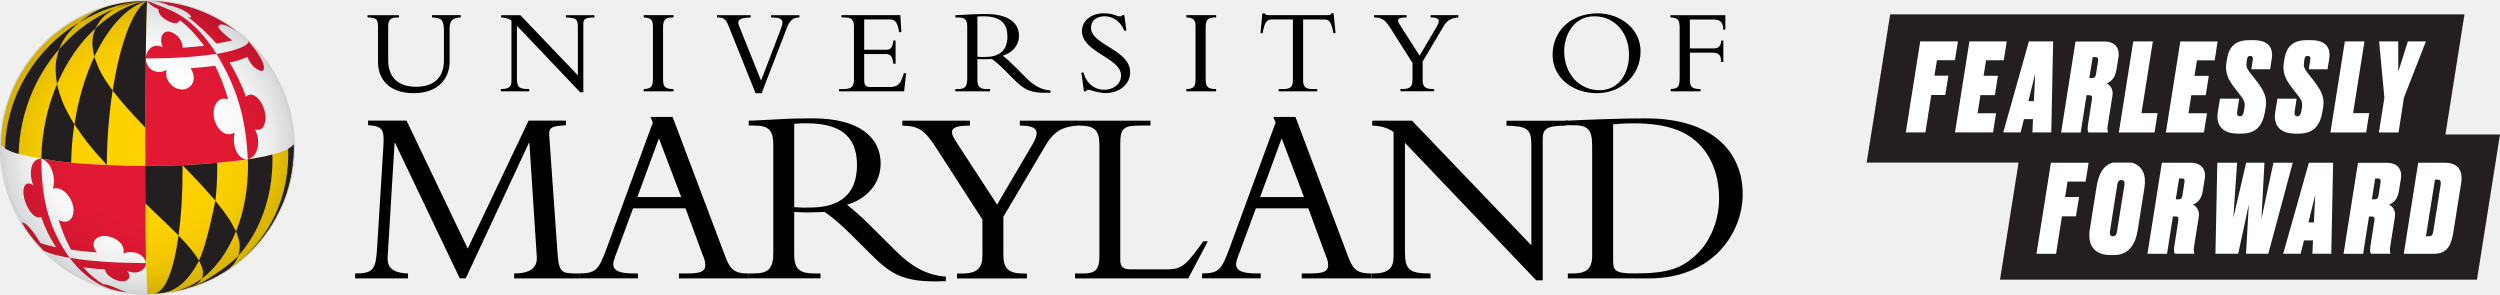
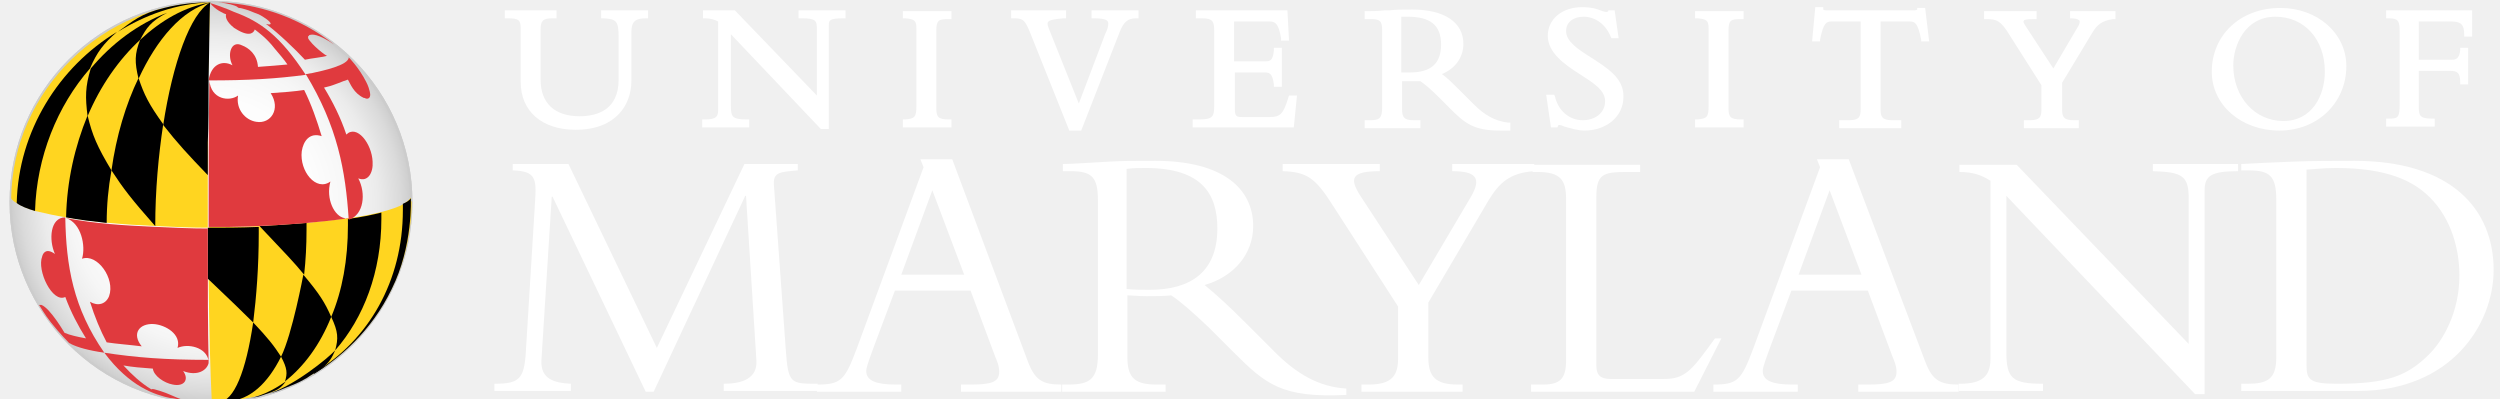
- <svg xmlns="http://www.w3.org/2000/svg" viewBox="0 0 630.56 74.35">
+ <svg xmlns="http://www.w3.org/2000/svg" id="Layer_1" data-name="Layer 1" viewBox="0 0 314 50" width="314" height="50">
  <defs>
-     <style>.c{fill:url(#b);}.d{fill:#fff;}.e{fill:#d1d3d4;}.f,.g{fill:#e31933;}.h{fill:#231f20;}.g,.i,.j{mix-blend-mode:multiply;}.i{fill:#ffd200;}.k{isolation:isolate;}</style>
-     <radialGradient id="b" cx="20.38" cy="-31.84" fx="20.38" fy="-31.84" r="38.05" gradientTransform="translate(17.26 68.29) scale(.98)" gradientUnits="userSpaceOnUse">
+     <style>
+       .cls-1 {
+         fill: url(#radial-gradient);
+       }
+ 
+       .cls-2 {
+         fill: #ccc;
+       }
+ 
+       .cls-3 {
+         fill: #fff;
+       }
+ 
+       .cls-4 {
+         fill: #e03a3e;
+       }
+ 
+       .cls-5 {
+         fill: #ffd520;
+       }
+     </style>
+     <radialGradient id="radial-gradient" cx="26.5" cy="26.6" fx="26.5" fy="26.6" r="25.3" gradientTransform="translate(0 52) scale(1 -1)" gradientUnits="userSpaceOnUse">
      <stop offset="0" stop-color="#fff" />
-       <stop offset=".53" stop-color="#fdfdfd" />
-       <stop offset=".71" stop-color="#f6f6f6" />
-       <stop offset=".85" stop-color="#eaebeb" />
-       <stop offset=".96" stop-color="#d9dbdc" />
-       <stop offset="1" stop-color="#d1d3d4" />
+       <stop offset=".51" stop-color="#fdfdfd" />
+       <stop offset=".7" stop-color="#f6f6f6" />
+       <stop offset=".83" stop-color="#ebebeb" />
+       <stop offset=".94" stop-color="#dadada" />
+       <stop offset="1" stop-color="#ccc" />
    </radialGradient>
  </defs>
-   <g class="k">
-     <g id="a">
-       <g>
-         <g>
-           <g>
-             <path d="M115.97,70.22l-16.32-34.16h-.13l-1.75,28.82c-.19,3.27,2.26,3.97,5.14,4.1v1.24h-13.34v-1.24c4.67,0,5.25-1.02,5.57-6.85l1.54-24.92c.26-4.23,.13-5.38-3.84-5.64v-1.15h9.7l15.43,32.28,15.36-32.28h9.41v1.15c-3.14,.26-4.35,.32-4.22,2.5l2.05,29.02c.38,5.89,.9,5.89,5.57,5.89v1.24h-16.45v-1.24c3.01,0,5.95-.83,5.7-4.23l-1.86-28.7h-.13l-15.94,34.16h-1.47Z" />
-             <path d="M171.82,49.71h-11.07l5.44-14.82,5.63,14.82Zm1.09,2.85l4.29,11.63c.26,.64,.7,1.6,.7,2.62,0,1.79-1.34,2.17-4.99,2.17h-1.66v1.24h17.61v-1.24c-3.2,0-4.55-.64-5.83-4.03l-13.38-35.45h-5.57l.58,1.4-11.65,31.74c-2.05,5.56-2.75,6.26-6.91,6.33v1.24h14.79v-1.24h-1.02c-3.52,0-5.19-.64-5.19-2.36,0-.89,.83-2.81,1.28-4.03l3.71-10.03h13.25Z" />
-             <path d="M200.32,31.23c1.16-.13,1.99-.13,3.22-.13,9.91,0,12.61,4.61,12.61,10.56,0,7.68-4.7,10.69-11.84,10.69-1.48,0-2.45,.07-3.99-.13V31.23Zm0,22.22c1.03,.06,1.87,.13,3.28,.13,1.74,0,2.77-.07,4.38-.13,1.54,1.02,3.8,2.87,6.63,5.66l4.21,4.2c5.67,5.69,8.55,8.11,19.75,7.6v-1.15c-4.93-.32-8.83-2.68-12.61-6.44l-5.05-5.03c-2.98-2.99-4.89-4.78-7.27-6.66,5.24-1.54,8.48-5.57,8.48-10.37,0-6.53-5.27-11.41-17.16-11.41-4.18,0-5.46,.07-8.07,.2-2.61,.12-6.52,.38-8.05,.38v1.24h1.41c3.71,0,4.8,1.15,4.8,5.12v26.9c0,4.26-1.34,5.28-5.12,5.28h-1.09v1.24h18.11v-1.24h-1.48c-3.6,0-5.15-.95-5.15-4.77v-10.75Z" />
-             <path d="M260.49,36.28c2.04-3.51,.83-4.6-3.26-4.6v-1.24h14.43v1.24c-4.34,.32-6.19,2.04-7.98,5.05l-10.61,17.95v9.58c0,3.39,1.21,4.73,5.11,4.73h.83v1.24h-17.62v-1.24h1.23c4,0,5.17-1.47,5.17-4.6v-9.01l-11.45-17.76c-3.13-4.92-4.59-5.81-8.74-5.94v-1.24h17.03v1.24c-5.03,0-5.35,1.21-3.42,4.15l10.28,15.78,9.01-15.33Z" />
-             <path d="M299.73,70.22h-28.58v-1.24h2.11c2.95,0,4.03-.96,4.03-4.22v-28.29c0-3.39-1.02-4.8-5.06-4.8h-.9v-1.24h18.85v1.24h-2.37c-4.16,0-5.25,.45-5.25,4.41v29.48c0,1.73,.7,2.37,2.56,2.37h9.41c3.78,0,4.93-1.47,8.96-7.07h1.15l-4.93,9.35Z" />
-             <path d="M328.91,49.71h-11.08l5.44-14.82,5.63,14.82Zm1.09,2.85l4.29,11.63c.26,.64,.7,1.6,.7,2.62,0,1.79-1.34,2.17-4.99,2.17h-1.66v1.24h17.61v-1.24c-3.2,0-4.55-.64-5.83-4.03l-13.38-35.45h-5.57l.58,1.4-11.65,31.74c-2.05,5.56-2.75,6.26-6.91,6.33v1.24h14.79v-1.24h-1.02c-3.52,0-5.19-.64-5.19-2.36,0-.89,.83-2.81,1.28-4.03l3.71-10.03h13.25Z" />
-             <path d="M387.46,70.69l-33.1-34.67v27.4c0,4.6,1.02,5.56,6.45,5.56v1.24h-14.83v-1.24h.26c3.97,0,5.25-1.34,5.25-4.28v-31.42c-1.47-1.02-3.14-1.53-5.38-1.6v-1.24h10.03l30.1,31.43v-25.45c0-3.9-1.15-4.6-6.26-4.73v-1.24h14.96v1.24c-4.8,0-5.83,.83-5.83,3.33v35.69h-1.66Z" />
-             <path d="M406.87,31.36c.77-.06,2.5-.26,5.13-.26,8.97,0,13.52,2.24,16.47,5.17,3.78,3.77,5.13,9.01,5.13,13.73,0,6.58-2.95,11.5-5.32,13.8-3.97,3.96-7.56,5.17-16.15,5.17-5.06,0-5.26-.89-5.26-3.51V31.36Zm-5.28,32.96c0,3.7-1.6,4.66-5.06,4.66h-1.09v1.24h20.46c16.21,0,23.65-11.59,23.65-21.23,0-10.54-7.44-19.13-24.36-19.13-3.33,0-7.24,.07-10.75,.2-3.5,.12-6.64,.25-9.01,.38v1.14h1.28c3.78,0,4.87,1.03,4.87,5.19v27.56Z" />
-             <path d="M116.21,3.82v.57c-2.07,.03-2.81,.86-2.81,2.84V15.57c0,3.83-2.44,7.93-9.13,7.93-5.89,0-8.92-3.36-8.92-7.78V6.71c0-1.97-.56-2.28-2.66-2.31v-.57h7.94v.57h-.28c-1.7,0-2.44,.46-2.44,2.25V15.23c0,4.16,2.44,6.66,7.03,6.66,3.48,0,7.03-1.45,7.03-6.7v-7.19c0-2.96-.46-3.49-3.02-3.61v-.57h7.26Z" />
-             <path d="M146.33,23.27l-15.95-16.77v13.27c0,2.23,.49,2.69,3.11,2.69v.57h-7.14v-.57h.12c1.91,0,2.53-.65,2.53-2.07V5.17c-.71-.5-1.51-.74-2.59-.77v-.57h4.83l14.51,15.17V6.69c0-1.89-.55-2.23-3.02-2.29v-.57h7.21v.57c-2.32,0-2.81,.4-2.81,1.61V23.27h-.8Z" />
-             <path d="M169.87,23.04h-7.51v-.57c1.91-.09,2.32-.59,2.32-2.66V6.62c0-1.67-.59-2.13-2.32-2.23v-.57h7.51v.57c-1.95,0-2.63,.43-2.63,2.51v13.12c0,1.83,.49,2.44,2.63,2.44v.57Z" />
-             <path d="M190.57,23.5l-6.7-16.69c-.77-1.94-1.14-2.41-3.03-2.41v-.57h8.5v.57c-2.84,.06-3.52,.71-2.93,2.13l5.55,13.82,4.87-12.74c.34-.86,.52-1.48,.52-1.91,0-.93-.77-1.3-2.87-1.3v-.57h7.16v.57c-1.61,0-2.44,.74-3.18,2.65l-6.36,16.45h-1.54Z" />
-             <path d="M225.89,16.08h-.57c-.25-2.2-.84-2.45-2.11-2.45h-5.24v6.61c0,1.43,.53,1.71,1.67,1.71h4.77c2.15,0,2.8-.84,3.57-3.51h.56l-.49,4.6h-16.42v-.57h.86c2.47,0,2.9-.68,2.9-2.54V6.87c0-1.73-.4-2.48-2.47-2.48h-.68v-.57h14.85l.25,4.28h-.56c-.4-2.64-1.17-3.19-2.27-3.19h-6.54v7.63h5.55c1.11,0,1.64-.53,1.8-2.33h.57v5.87Z" />
-             <path d="M246.52,4.17c.55-.06,.96-.06,1.54-.06,4.75,0,6.04,2.23,6.04,5.1,0,3.71-2.25,5.16-5.67,5.16-.71,0-1.17,.03-1.91-.06V4.17Zm0,10.72c.49,.03,.89,.06,1.57,.06,.83,0,1.33-.03,2.1-.06,.74,.5,1.82,1.4,3.17,2.76l2.04,2.05c2.76,2.74,4.14,3.92,9.55,3.68v-.56c-2.38-.16-4.26-1.3-6.08-3.13l-2.44-2.45c-1.46-1.46-2.39-2.32-3.53-3.2,2.53-.74,4.12-2.69,4.12-5.01,0-3.15-2.57-5.49-8.28-5.49-2,0-2.62,.03-3.89,.09-1.27,.07-3.15,.2-3.89,.2v.57h.68c1.79,0,2.32,.56,2.32,2.47v13.02c0,2.08-.65,2.58-2.47,2.58h-.53v.57h8.74v-.57h-.71c-1.73,0-2.47-.47-2.47-2.33v-5.25Z" />
-             <path d="M273.31,18.3c.64,2.74,2.79,4.34,5.19,4.34,2.06,0,4.25-1.2,4.25-3.63,0-4.43-9.86-5.79-9.86-11.18,0-2.55,2.32-4.47,5.46-4.47,2.58,0,3.11,.77,4.19,.77,.25,0,.37-.06,.55-.32h.49l.52,3.92h-.52c-.86-2.22-2.83-3.63-4.95-3.63s-3.45,1.17-3.45,2.89c0,4.37,9.87,5.54,9.87,11.21,0,3.02-2.66,5.28-6.26,5.28-1.69,0-3.85-.85-4.27-.85-.28,0-.49,.16-.61,.4h-.52l-.64-4.74h.58Z" />
-             <path d="M306.73,23.04h-7.51v-.57c1.92-.09,2.32-.59,2.32-2.66V6.62c0-1.67-.59-2.13-2.32-2.23v-.57h7.51v.57c-1.95,0-2.63,.43-2.63,2.51v13.12c0,1.83,.49,2.44,2.63,2.44v.57Z" />
-             <path d="M328.67,20.2c0,1.67,.56,2.26,2.44,2.26h1.14v.57h-9.73v-.57h1.14c1.88,0,2.44-.59,2.44-2.26V4.91h-5.37c-1.24,0-1.79,.71-2.25,3.44h-.56l.49-4.99h.59c.03,.18,.15,.3,.34,.37,.18,.06,.4,.09,.62,.09h14.86c.43,0,.9-.09,.96-.46h.59l.49,4.99h-.56c-.46-2.72-1.02-3.44-2.25-3.44h-5.37v15.29Z" />
-             <path d="M362.43,6.62c.99-1.7,.41-2.23-1.59-2.23v-.57h6.99v.57c-2.1,.16-2.99,.99-3.85,2.44l-5.16,8.69v4.64c0,1.64,.59,2.29,2.49,2.29h.41v.57h-8.48v-.57h.58c1.89,0,2.44-.71,2.44-2.23v-4.36l-5.45-8.6c-1.52-2.38-2.23-2.82-4.24-2.88v-.57h8.2v.57c-2.38,0-2.53,.59-1.61,2.01l4.9,7.64,4.38-7.42Z" />
-             <path d="M410.87,13.91c0,4.39-2.41,8.84-7.45,8.84s-8.9-4.08-8.9-9.86c0-3.71,2.16-8.78,7.61-8.78,5.1,0,8.75,4.05,8.75,9.8Zm2.91-1.02c0-5.57-5.02-9.52-10.86-9.52-6.59,0-11.32,4.33-11.32,10.48,0,5.78,5.11,9.65,11.17,9.65s11.02-4.36,11.02-10.6Z" />
-             <path d="M434.67,15.64h-.52c-.06-1.8-.71-2.36-2.2-2.36h-5.72v6.79c0,1.74,.37,2.39,2.69,2.39v.57h-7.52v-.57c1.91-.12,2.25-.53,2.25-3.04V7.31c0-1.98-.15-2.88-2.32-2.91v-.57h13.84v3.63h-.52c-.03-1.8-.65-2.54-2.56-2.54h-5.87v7.28h6.13c1.14,0,1.7-.65,1.8-1.98h.52v5.43Z" />
-             <rect x="394.76" y="30.39" width=".73" height="1.19" />
-           </g>
-           <g>
-             <path class="c" d="M37.18,74.35C16.68,74.35,0,57.68,0,37.18,0,16.68,16.68,0,37.18,0c20.5,0,37.18,16.68,37.18,37.18,0,20.5-16.68,37.18-37.18,37.18Z" />
-             <path class="e" d="M37.18,74.35C16.68,74.35,0,57.68,0,37.18,0,16.68,16.68,0,37.18,0c20.5,0,37.18,16.68,37.18,37.18,0,20.5-16.68,37.18-37.18,37.18Zm0-73.86c-20.23,0-36.69,16.46-36.69,36.68,0,20.23,16.46,36.68,36.69,36.68,20.23,0,36.68-16.46,36.68-36.68,0-20.23-16.46-36.68-36.68-36.68Z" />
-             <path class="i" d="M74.1,36.36c0,.16-.65,.72-1.36,1.14l-.05,.03c-.95,.52-2.3,1-3.98,1.45-1.72,.45-3.85,.87-6.19,1.22-2.34,.36-4.95,.63-7.76,.88,0,0,0,0,0,0-3.59,.32-5.86,.46-8.72,.6-3.04,.13-6.21,.19-9.42,.19,0,.41,0,.82,0,1.22,0,2.88,.01,5.64,.03,8.22q.07,14.18,.52,22.8c20.4,0,36.93-16.53,36.93-36.93,0,0,0-.54,0-.82Z" />
-             <g>
-               <path class="h" d="M36.63,43.09c0,2.88,.01,5.64,.03,8.22q5.92,5.61,8.38,8.08c.65-4.69,1.02-10.29,1.01-16.49,0-.41,0-.82,0-1.22-3.74,.15-6.21,.19-9.42,.19,0,.41,0,.82,0,1.22Z" />
-               <path class="h" d="M50.18,65.7c-1.29-2.11-2.47-3.48-5.14-6.29-1.26,8.99-3.5,14.53-6.25,14.65,.23-.01,.59-.03,.83-.05,.29-.02,.65-.05,.95-.07,3.82-.34,7.11-3.27,9.63-8.24Z" />
-               <path class="h" d="M54.32,50.63c0-.05-2.13,11.09-4.14,15.07,1.16,2.23,1.21,3.12,.74,4.58,3.59-2.72,6.54-6.83,8.58-11.91-1.31-2.66-2.19-4.07-5.18-7.75Z" />
-               <path class="h" d="M43.75,73.53c.8-.14,.76-.16,2.25-.49l.89-.26c2.73-.85,3.21-1.27,4.05-2.54-2.43,1.83-5.04,2.95-7.94,3.41l.76-.12Z" />
-               <path class="h" d="M60.16,64.47c5.32-6.03,8.58-14.55,8.56-24.27,0-.41,0-.82-.02-1.22-1.72,.45-3.85,.87-6.19,1.22,.03,.41,.05,.83,.05,1.24,.01,6.32-1.06,12.07-3.02,16.92,1.1,2.82,1.12,4,.61,6.12Z" />
-               <path class="h" d="M54.77,41.07c-3.59,.32-5.86,.46-8.72,.6,5.06,5.26,6.14,6.49,8.28,8.95,.3-2.61,.46-5.39,.46-8.28,0-.41,0-.85-.01-1.27Z" />
-             </g>
-             <path class="h" d="M29.08,2.15c2.06-.83,4.04-1.7,8.02-1.92h0c-2.7,.24-5.52,1-8.02,1.92" />
-             <g class="j">
-               <path class="f" d="M61.91,40.19c-1.92-.25-3.53-3.51-2.69-6.81-2.7,1.87-5.75-1.97-5.3-5.53,.23-1.88,1.47-3.56,3.62-2.78-.87-3.01-1.97-5.85-3.25-8.47-1.91,.24-4,.44-6.23,.6,1.97,2.98,.04,5.76-2.72,5.31-2-.32-3.86-2.41-3.34-4.91-1.62,1.12-4.94,.68-5.25-2.86-.09,7.51-.13,17.12-.12,27.11,9.81,.1,21.32-.95,25.89-1.67,0,0,0,.02,0,0-.19,.01-.44,.02-.62,0Z" />
-             </g>
-             <g class="j">
-               <path class="f" d="M13.32,47.61c2.75-1.06,6.2,3.69,4.99,6.86-.56,1.46-2,1.87-3.51,.99,.82,2.77,1.88,5.3,3.14,7.54,1.94,.27,4.12,.5,6.51,.68-1.92-2.36-.38-4.29,2.18-4.16,2.19,.11,5.1,1.94,4.48,4.43,1.97-.89,5.31-.16,5.72,2.41-.1-5.54-.16-13.67-.18-23.27,0-.42,0-.81,0-1.22-3.12,0-6.27-.11-9.42-.24-6.68-.28-11.22-.66-16.8-1.61,0,.02,0-.02,0,0,2.86,.97,3.65,5.23,2.91,7.59Z" />
-             </g>
-             <path class="g" d="M54.67,13.58h.05c.36-.07,.7-.13,1.02-.18,2.11-.39,6.91-1.54,6.91-2.94,0,0,1.88,1.89,3.26,4.51,.16,.29,.27,.55,.42,.96,.17,.46,.27,1,.25,1.26-.06,.8-.57,.81-1.1,.58-.06-.02-.11-.04-.17-.07-1.9-.85-2.52-2.59-2.89-3.31-.96,.31-2.56,1-3.89,1.26-.15,.03-.44,.1-.6,.13,1.56,2.57,3.05,5.65,4.12,8.62,1.86-1.91,4.77,1.63,4.91,5.06,.08,2.01-.82,3.8-2.66,3.16,1.47,2.72,1,6.72-1.79,7.6-.46-8.96-1.98-16.91-7.89-26.6h0" />
-             <path class="g" d="M54.64,13.6h0c-4.7-7.18-8.42-9.8-13.19-11.68-.95-.38-4.18-1.64-4.35-1.69l.02,.03h0c.84,1.23,2.53,1.96,2.89,2.07-.1,.45-.03,1.34,1.53,2.47,.24,.17,.48,.31,.7,.42,2.4,1.26,2.93,.28,3.04-.11,.01-.01,.03-.02,.04-.03,.73,.54,2.16,1.69,3.74,3.47,.91,1.09,1.76,2.04,2.41,2.99-1.48,.19-3.45,.36-5.4,.5-.11-2.35-1.81-3.53-2.88-3.93-2.34-.87-3.11,1.88-2.1,3.82-1.85-1-4.04-.11-4.35,2.82,7.31-.04,12.33-.37,17.89-1.16h0" />
-             <path class="g" d="M55.1,6.91s-.04-.16-.02-.26c.02-.1,.11-.18,.11-.18,0,0,.04-.1,.18-.18,.38-.22,1.49-.33,4.58,1.81C53.54,3.07,46.65,1,40.8,.42c-.83-.1-2.36-.16-2.36-.16,1.86,.16,3.12,.66,3.42,.77,.24,.08,.43,.21,.54,.31h.02c.37,.04,.79,.11,1.32,.26,.57,.17,1.52,.52,2.37,.92,.85,.4,2.11,1.3,2.12,1.8-.19,.12-.25,.15-.83,0,2.19,1.56,5.32,4.49,7.17,6.65,1.27-.24,3.17-.51,4.04-.81-.06,.06-2.89-2.06-3.52-3.26Z" />
-             <path class="g" d="M17.55,65.04c-3.17-.57-4.99-1.05-6.2-1.67-.2-.1-.27-.11-.32-.12-.03,0-1.8-1.82-3.36-3.85-1.13-1.47-2.09-3.13-2.19-3.29,.01,.02,.26,0,.41,.05,1.66,.55,4.25,5.08,4.28,5.13,1.03,.38,2.36,.74,3.97,1.07-1.52-2.28-2.79-4.85-3.76-7.65-2.3,1.16-5.24-4.92-4.31-7.49,.19-.52,.8-1.61,2.36-.43-1.18-2.71-.86-6.78,1.98-6.78,.06,8.98,1.29,16.71,7.14,25.03" />
-             <path class="g" d="M36.76,66.88c-.32,1.28-2.11,2.5-4.65,1.47,1.19,1.57,.16,2.92-1.93,2.54-1.62-.29-3.55-1.6-3.7-2.91-2.01-.15-3.84-.35-5.47-.57,1.55,1.8,3.28,3.27,5.14,4.36,.22-.09,.57-.07,1.68,.32,1.42,.5,2.77,1.16,4.18,1.66l-.3-.04c-1.07-.16-1.33-.22-1.93-.34-2.72-.54-7.46-2.09-12.22-8.32h0c5.74,.89,11.32,1.27,19.27,1.32-.02,.15-.02,.37-.06,.52" />
-             <path class="i" d="M37.1,.23c-19.8,0-36.47,16.17-36.85,36.23v.03c.03,.06,.21,.43,.99,.92h0c.78,.49,1.93,1.01,3.45,1.4,1.88,.48,3.85,.88,5.68,1.19h.04c5.59,.96,10.13,1.34,16.8,1.62,3.14,.13,6.3,.25,9.42,.24,0-1.89-.01-12.61,.07-22.97,.01-1.34,.03-2.74,.05-4.14,.08-6.75,.22-13.62,.35-14.52h0Z" />
-             <path class="h" d="M54.79,69.65c-2.09,1.17-2.49,1.2-5.3,2.36-.78,.32-1.51,.51-2.31,.74,4.98-1.34,11.79-6.92,12.99-8.28-.61,1.34-1.06,2.23-2.53,3.42-.41,.33-2.17,1.38-2.85,1.76Z" />
-             <path class="h" d="M4.69,38.81c-1.54-.38-2.67-.91-3.45-1.4,.41-13.36,7.83-25.22,18.65-31.71-2.56,2.27-3.69,3.62-4.98,6.69-6.07,6.97-9.94,16.34-10.22,26.42" />
-             <path class="h" d="M19.93,5.68c2.71-1.95,4.25-3.38,8.55-4.41,3.01-.72,5.65-1.04,8.63-1.04h0c-6.22,.27-12.08,2.4-17.18,5.45" />
-             <path class="h" d="M17.95,41.03c-2.7-.26-5.25-.62-7.55-1.02,.15-6.7,1.55-13.12,3.98-18.8,.94,3.73,1.73,5.74,4.37,10.17-.47,3.13-.75,6.36-.8,9.65" />
-             <path class="h" d="M36.75,14.75c-.05,4.07-.07,8.25-.08,11.47-.02,3.2-.03,5.51-.03,5.96-3.63-3.81-5.58-5.95-8.23-9.32C30.19,11.38,33.41,2.31,37.1,.23h0c-.13,1.09-.27,7.61-.35,14.52Z" />
-             <path class="h" d="M23.79,14.31c-2.32,4.9-4.06,10.76-5.01,17.06,2.26,3.36,3.65,5.32,8.15,10.24,.05-6.6,.59-13.01,1.48-18.77-2.7-3.68-3.56-5.43-4.62-8.53Z" />
-             <path class="h" d="M72.69,37.53c.01,.41,.02,.81,.02,1.22,.02,13.06-6.35,23.92-16.33,29.93l-.26,.2c4.69-2.88,10.61-7.75,14.38-15.8,4.04-7.94,3.6-16.72,3.6-16.72-.2,.36-.79,.81-1.41,1.17Z" />
-             <path class="h" d="M29.08,2.15c-5.39,2.11-10.24,5.73-14.17,10.24-1.07,3.36-1.07,5.23-.53,8.82,2.4-5.6,5.74-10.45,9.7-14.07,1.22-2.11,1.98-3.38,5-4.98Z" />
-             <path class="h" d="M23.78,14.34c-.67-3.02-.72-4.55,.29-7.18C27.92,3.61,32.37,.97,37.1,.23c-5.18,1.39-9.88,6.83-13.33,14.11" />
-           </g>
-         </g>
-         <g>
-           <polygon class="h" points="616.8 33.91 621.6 3.61 476.75 3.61 470.82 41.01 509.13 41.01 504.45 70.54 624.75 70.54 630.56 33.91 616.8 33.91" />
-           <g>
-             <polygon class="d" points="493.07 15.19 493.84 10.44 484.34 10.44 484.33 10.44 480.69 33.4 485.63 33.4 487.12 23.96 490.64 23.96 491.44 19.08 487.91 19.08 488.54 15.19 493.07 15.19" />
-             <polygon class="d" points="496.72 10.45 496.73 10.45 496.73 10.44 496.72 10.45" />
-             <polygon class="d" points="503.15 24 503.92 19.12 500.31 19.12 500.93 15.2 505.4 15.2 506.14 10.45 496.73 10.45 493.1 33.4 502.69 33.4 503.46 28.56 498.8 28.56 499.51 24 503.15 24" />
-             <path class="d" d="M526.28,24.01h.63c.71-.01,.86,.33,.71,1.17l-1.01,6.51c-.15,.93,0,1.48,.15,1.72h4.9l.03-.15c-.13-.37-.22-.8-.06-1.7l1.18-7.4c.28-1.85-.73-2.78-1.48-3.14,1.2-.41,2.19-1.44,2.5-3.48l.49-3.03c.43-2.65-1.18-4.04-3.42-4.04h-7.4l-3.64,22.96h4.94l1.48-9.41Zm1.53-9.61h.68c.62,0,.8,.34,.68,1.05l-.49,3.12c-.09,.8-.41,1.12-.99,1.12h-.71l.84-5.27h-.01Z" />
-             <path class="d" d="M517.38,33.4l.47-22.96h-6.11l-6.47,22.96h4.38l.84-3.36h2.28l-.15,3.36h4.76Zm-5.77-7.89l1.72-6.97-.34,6.97h-1.38Z" />
-             <polygon class="d" points="517.29 41.05 513.65 64.01 518.59 64.01 520.07 54.57 523.6 54.57 524.4 49.69 520.87 49.69 521.49 45.8 526.03 45.8 526.8 41.05 517.3 41.05 517.29 41.05" />
-             <polygon class="d" points="604.97 33.41 606.33 24.62 611.88 10.45 607.32 10.45 604.91 18.07 604.89 10.45 600.07 10.45 601.4 24.68 600.01 33.41 604.97 33.41" />
-             <polygon class="d" points="597.57 28.53 593.51 28.53 596.37 10.45 591.43 10.45 587.79 33.41 596.8 33.41 597.57 28.53" />
-             <path class="d" d="M578.69,33.7h1.13c3.64,.01,5.37-1.96,5.96-5.58l.19-1.18c.37-2.28-.41-4.07-2.47-6.69l-1.57-1.98c-.77-1.08-.95-1.51-.8-2.5l.09-.71c.09-.62,.24-.95,.8-.95,.62,0,.77,.37,.68,.99l-.37,2.37h4.73l.41-2.56c.47-2.9-.86-4.78-4.56-4.78h-1.12c-3.42,0-5.09,1.61-5.59,4.69l-.15,.95c-.37,2.28,.22,4.07,2.07,6.41l1.48,1.91c.95,1.23,1.2,1.82,.99,3.12l-.13,.77c-.15,.92-.43,1.36-1.01,1.36-.62,0-.8-.43-.68-1.27l.49-3.18h-4.84l-.56,3.46c-.52,3.42,1.44,5.33,4.84,5.33Z" />
-             <polygon class="d" points="544.2 28.53 540.13 28.53 543 10.45 538.06 10.45 534.42 33.41 543.43 33.41 544.2 28.53" />
-             <path class="d" d="M564.2,33.7h1.13c3.64,.01,5.37-1.96,5.96-5.58l.19-1.18c.37-2.28-.41-4.07-2.47-6.69l-1.57-1.98c-.77-1.08-.95-1.51-.8-2.5l.09-.71c.09-.62,.24-.95,.8-.95,.62,0,.77,.37,.68,.99l-.37,2.37h4.73l.41-2.56c.47-2.9-.86-4.78-4.56-4.78h-1.12c-3.42,0-5.09,1.61-5.59,4.69l-.15,.95c-.37,2.28,.22,4.07,2.07,6.41l1.48,1.91c.95,1.23,1.2,1.82,.99,3.12l-.13,.77c-.15,.92-.43,1.36-1.01,1.36-.62,0-.8-.43-.68-1.27l.49-3.18h-4.84l-.56,3.46c-.52,3.42,1.44,5.33,4.84,5.33Z" />
-             <path class="d" d="M537.68,41.01h-4.78c-2.5,.73-3.6,2.96-4.11,6.2l-1.7,10.71c-.62,4.11,1.33,6.41,5.21,6.41h.92c3.4,0,5.31-2.28,5.96-6.26l1.72-10.86c.48-3.2-.6-5.46-3.22-6.2Zm-3.74,17.5c-.09,.58-.34,1.08-1.01,1.08s-.86-.49-.77-1.12l1.85-11.78c.15-.86,.37-1.29,1.05-1.29s.9,.47,.77,1.29l-1.89,11.82Z" />
-             <path class="d" d="M575.89,64h4.38l.84-3.36h2.28l-.15,3.36h4.76l.47-22.96h-6.11l-6.48,22.96Zm7.73-7.9h-1.38l1.72-6.97-.34,6.97Z" />
-             <polygon class="d" points="558.6 15.21 559.33 10.46 549.93 10.46 546.29 33.41 555.88 33.41 556.66 28.57 551.99 28.57 552.7 24.01 556.34 24.01 557.11 19.13 553.5 19.13 554.12 15.21 558.6 15.21" />
-             <polygon class="d" points="573.41 41.04 570.38 55.26 571.15 41.04 566.54 41.04 563.3 54.95 564.25 41.04 559.26 41.04 558.79 64 564.53 64 567.21 51.53 566.5 64 572.12 64 578.29 41.04 573.41 41.04" />
-             <path class="d" d="M616.68,41.05h-6.75l-3.64,22.96h7.67c2.93,0,4.26-1.72,4.82-5.37l1.98-12.41c.58-3.67-1.23-5.18-4.07-5.18Zm-2.91,17.12c-.19,1.08-.37,1.42-1.18,1.42h-.71l2.28-14.28h.75c.65,0,.8,.47,.68,1.29l-1.82,11.57Z" />
-             <path class="d" d="M602.14,41.06h-7.4l-3.64,22.96h4.94l1.48-9.41h.63c.71-.01,.86,.33,.71,1.16l-1.01,6.51c-.15,.93,0,1.48,.15,1.72h4.9l.03-.15c-.13-.37-.22-.8-.06-1.7l1.18-7.4c.28-1.85-.73-2.78-1.48-3.14,1.2-.4,2.19-1.44,2.5-3.48l.49-3.03c.43-2.65-1.18-4.04-3.42-4.04Zm-2.2,8.11c-.09,.8-.41,1.11-.99,1.11h-.71l.84-5.27h.67c.62-.01,.8,.33,.68,1.04l-.49,3.12Z" />
-             <path class="d" d="M552.68,41.05h-7.4l-3.64,22.96h4.94l1.48-9.42h.63c.71-.01,.86,.33,.71,1.17l-1.01,6.51c-.15,.92,0,1.48,.15,1.72h4.9l.02-.15c-.13-.37-.22-.8-.06-1.7l1.18-7.4c.28-1.85-.74-2.77-1.48-3.14,1.2-.41,2.19-1.44,2.5-3.48l.49-3.03c.43-2.65-1.18-4.04-3.42-4.04Zm-2.2,8.11c-.09,.8-.41,1.12-.99,1.12h-.71l.84-5.27h.67c.62-.01,.8,.33,.68,1.04l-.49,3.12Z" />
-             <polygon class="d" points="549.92 10.46 549.93 10.46 549.93 10.45 549.92 10.46" />
-           </g>
-         </g>
-       </g>
+   <g>
+     <path class="cls-3" d="M81.1,49.2l-11.7-24.5h-.1l-1.3,20.6c-.1,2.3,1.6,2.8,3.7,2.9v.9h-9.6v-.9c3.4,0,3.8-.7,4-4.9l1.1-17.9c.2-3,.1-3.9-2.8-4v-.8h7l11.1,23.1,11-23.1h6.7v.8c-2.2.2-3.1.2-3,1.8l1.5,20.8c.3,4.2.6,4.2,4,4.2v.9h-11.8v-.9c2.2,0,4.3-.6,4.1-3l-1.3-20.6h-.1l-11.5,24.6h-1Z" />
+     <path class="cls-3" d="M121.1,34.5h-7.9l3.9-10.6,4,10.6ZM121.9,36.5l3.1,8.3c.2.5.5,1.1.5,1.9,0,1.3-1,1.6-3.6,1.6h-1.2v.9h12.6v-.9c-2.3,0-3.3-.5-4.2-2.9l-9.5-25.4h-4l.4,1-8.4,22.8c-1.5,4-2,4.5-5,4.5v.9h10.6v-.9h-.7c-2.5,0-3.7-.5-3.7-1.7,0-.6.6-2,.9-2.9l2.7-7.2s9.5,0,9.5,0Z" />
+     <path class="cls-3" d="M141.6,21.2c.8-.1,1.4-.1,2.3-.1,7.1,0,9,3.3,9,7.6,0,5.5-3.4,7.7-8.5,7.7-1.1,0-1.8,0-2.9-.1v-15.1h.1ZM141.6,37.1c.7,0,1.3.1,2.4.1,1.2,0,2,0,3.1-.1,1.1.7,2.7,2.1,4.8,4.1l3,3c4.1,4.1,6.1,5.8,14.2,5.4v-.8c-3.5-.2-6.3-1.9-9-4.6l-3.6-3.6c-2.1-2.1-3.5-3.4-5.2-4.8,3.8-1.1,6.1-4,6.1-7.4,0-4.7-3.8-8.2-12.3-8.2-3,0-3.9,0-5.8.1-1.9.1-4.7.3-5.8.3v.9h1c2.7,0,3.4.8,3.4,3.7v19.3c0,3.1-1,3.8-3.7,3.8h-.8v.9h13v-.9h-1.1c-2.6,0-3.7-.7-3.7-3.4v-7.8h0Z" />
+     <path class="cls-3" d="M184.7,24.8c1.5-2.5.6-3.3-2.3-3.3v-.9h10.3v.9c-3.1.2-4.4,1.5-5.7,3.6l-7.6,12.9v6.9c0,2.4.9,3.4,3.7,3.4h.6v.9h-12.7v-.9h.9c2.9,0,3.7-1.1,3.7-3.3v-6.5l-8.2-12.7c-2.2-3.5-3.3-4.2-6.3-4.3v-.9h12.2v.9c-3.6,0-3.8.9-2.5,3l7.4,11.3,6.5-11Z" />
+     <path class="cls-3" d="M212.8,49.2h-20.5v-.9h1.5c2.1,0,2.9-.7,2.9-3v-20.3c0-2.4-.7-3.4-3.6-3.4h-.6v-.9h13.5v.9h-1.7c-3,0-3.8.3-3.8,3.2v21.1c0,1.2.5,1.7,1.8,1.7h6.7c2.7,0,3.5-1.1,6.4-5.1h.8l-3.4,6.7Z" />
+     <path class="cls-3" d="M233.8,34.5h-7.9l3.9-10.6,4,10.6ZM234.6,36.5l3.1,8.3c.2.5.5,1.1.5,1.9,0,1.3-1,1.6-3.6,1.6h-1.2v.9h12.6v-.9c-2.3,0-3.3-.5-4.2-2.9l-9.6-25.4h-4l.4,1-8.4,22.8c-1.5,4-2,4.5-5,4.5v.9h10.6v-.9h-.7c-2.5,0-3.7-.5-3.7-1.7,0-.6.6-2,.9-2.9l2.7-7.2s9.6,0,9.6,0Z" />
+     <path class="cls-3" d="M275.7,49.5l-23.7-24.9v19.6c0,3.3.7,4,4.6,4v.9h-10.6v-.9h.2c2.8,0,3.8-1,3.8-3.1v-22.4c-1.1-.7-2.2-1.1-3.9-1.1v-.9h7.2l21.6,22.5v-18.3c0-2.8-.8-3.3-4.5-3.4v-.9h10.7v.9c-3.4,0-4.2.6-4.2,2.4v25.6h-1.2Z" />
+     <path class="cls-3" d="M289.7,21.3c.6,0,1.8-.2,3.7-.2,6.4,0,9.7,1.6,11.8,3.7,2.7,2.7,3.7,6.5,3.7,9.8,0,4.7-2.1,8.2-3.8,9.9-2.8,2.8-5.4,3.7-11.6,3.7-3.6,0-3.8-.6-3.8-2.5v-24.4h0ZM285.9,44.9c0,2.7-1.1,3.3-3.6,3.3h-.8v.9h14.7c11.6,0,17-8.3,17-15.2,0-7.6-5.3-13.7-17.5-13.7-2.4,0-5.2,0-7.7.1s-4.8.2-6.5.3v.8h.9c2.7,0,3.5.7,3.5,3.7v19.8Z" />
+   </g>
+   <g>
+     <path class="cls-3" d="M75.5,2.3h.3c1.6.1,1.9.3,1.9,2.4v5.3c0,3.8-2.7,4.6-4.9,4.6-3.1,0-4.9-1.6-4.9-4.6V3.7c0-1.1.3-1.4,1.5-1.4h.5v-1h-6.5v1h.3c1.5,0,1.7.2,1.7,1.4v6.6c0,3.7,2.7,6,6.9,6,5.2,0,7-3.3,7-6.1v-6.1c0-1.3.4-1.8,1.8-1.8h.3v-1h-5.9s0,1,0,1Z" />
+     <path class="cls-3" d="M100.4,2.3h.3c1.8,0,1.9.3,1.9,1.4v8.3l-10.3-10.7h-4v1h.3c.7,0,1.2.2,1.6.4v11.1c0,.8-.2,1.2-1.6,1.2h-.4v1h5.9v-1h-.3c-1.8,0-2-.3-2-1.7V4.3l11.2,11.8.1.1h1V3.2c0-.6,0-.9,1.8-.9h.3v-1h-5.9v1h.1Z" />
+     <path class="cls-3" d="M113.4,2.3h.3c1.2.1,1.4.3,1.4,1.3v9.7c0,1.4-.2,1.6-1.4,1.7h-.3v1h6.1v-1h-.3c-1.4,0-1.6-.3-1.6-1.5V3.9c0-1.4.3-1.5,1.6-1.5h.3v-1h-6.1v.9Z" />
+     <path class="cls-3" d="M137.1,2.3h.3c1.8,0,1.8.4,1.8.7s-.1.7-.4,1.3l-3.3,8.7-3.8-9.5c-.2-.5-.1-.6-.1-.7.2-.3.8-.4,2-.5h.3v-1h-6.9v1h.3c1.2,0,1.4.2,2,1.6l5,12.5h1.5l4.8-12.3c.5-1.3,1-1.8,2.1-1.8h.3v-1h-5.9v1h0Z" />
+     <path class="cls-3" d="M161.8,12.3c-.6,2-1,2.4-2.3,2.4h-3.5c-.7,0-.9-.1-.9-1v-4.6h3.6c.7,0,1.1,0,1.3,1.5v.3h1v-4.9h-1v.3c-.1,1.3-.5,1.4-1,1.4h-4V2.7h4.5c.6,0,1.1.2,1.4,2.1v.3h1l-.2-3.8h-11.5v1h.8c1.3,0,1.5.4,1.5,1.5v9.6c0,1.2-.2,1.6-1.8,1.6h-.9v1h12.7l.4-4h-1l-.1.3Z" />
+     <path class="cls-3" d="M185.1,13.1l-1.8-1.8c-.8-.8-1.5-1.5-2.2-2,1.7-.7,2.7-2.1,2.7-3.8,0-2.7-2.4-4.3-6.4-4.3-1.5,0-1.9,0-2.9.1h-.6c-.8.1-1.8.1-2.2.1h-.3v1h.8c1.2,0,1.4.3,1.4,1.5v9.6c0,1.4-.4,1.6-1.5,1.6h-.7v1h7v-1h-.8c-1.2,0-1.5-.3-1.5-1.4v-3.5h2.3c.6.4,1.4,1.1,2.2,1.9l1.5,1.5c1.9,1.9,3,2.8,6.3,2.8h1.3v-1h-.3c-1.6-.2-2.9-.9-4.3-2.3ZM176,2.1h.8c2.9,0,4.2,1.1,4.2,3.5s-1.3,3.5-3.9,3.5h-1.1V2.1Z" />
+     <path class="cls-3" d="M199.8,7.2c-1.6-1-3.1-2-3.1-3.3,0-1.1.9-1.8,2.2-1.8,1.5,0,2.8,1,3.4,2.5l.1.2h.9l-.5-3.5h-.8v.1q-.1.1-.2.1c-.3,0-.5-.1-.8-.2-.5-.2-1.1-.4-2.3-.4-2.5,0-4.3,1.5-4.3,3.6s2.1,3.6,4,4.8c1.7,1.1,3.2,2,3.2,3.4,0,1.6-1.4,2.4-2.8,2.4-1.7,0-3.1-1.2-3.5-3l-.1-.2h-1l.6,4.1h.8l.1-.2c0-.1.1-.1.2-.1s.4.1.6.2c.7.2,1.7.5,2.5.5,2.8,0,4.9-1.8,4.9-4.2.1-2.4-2.1-3.7-4.1-5Z" />
+     <path class="cls-3" d="M212.9,2.3h.3c1.2.1,1.4.3,1.4,1.3v9.7c0,1.4-.2,1.6-1.4,1.7h-.3v1h6.1v-1h-.3c-1.4,0-1.6-.3-1.6-1.5V3.9c0-1.4.3-1.5,1.6-1.5h.3v-1h-6.1v.9Z" />
+     <path class="cls-3" d="M240.8,1v.2s-.1.1-.4.1h-11c-.1,0-.3,0-.4-.1v-.3h-1l-.4,4.3h1v-.2c.4-2.1.8-2.3,1.4-2.3h3.7v11c0,1-.2,1.4-1.5,1.4h-1.2v1h7.8v-1h-1.1c-1.3,0-1.5-.4-1.5-1.4V2.7h3.7c.6,0,1,.2,1.4,2.3v.2h1l-.5-4.2h-1Z" />
+     <path class="cls-3" d="M259.7,2.3h.3c.9,0,1.1.2,1.2.3,0,.1.1.3-.3.9l-3,5.1-3.4-5.2c-.4-.6-.4-.7-.3-.8,0-.1.2-.2,1.3-.2h.3v-1h-6.6v1h.3c1.3,0,1.8.2,2.9,2l4,6.3v3.1c0,.9-.2,1.3-1.5,1.3h-.7v1h6.9v-1h-.6c-1.3,0-1.5-.4-1.5-1.4v-3.3l3.8-6.3c.6-1,1.2-1.5,2.6-1.7h.3v-1h-5.7v.9h-.3Z" />
+     <path class="cls-3" d="M286.4,1c-5,0-8.6,3.4-8.6,8,0,4.2,3.7,7.4,8.5,7.4s8.4-3.5,8.4-8.1c0-4.1-3.6-7.3-8.3-7.3ZM285.8,2.1c3.6,0,6.2,2.8,6.2,6.9,0,3-1.6,6.2-5.2,6.2s-6.3-3-6.3-7c0-2.4,1.4-6.1,5.3-6.1Z" />
+     <path class="cls-3" d="M307.9,2.7c1.2,0,1.6.4,1.6,1.6v.3h1V1.3h-10.8v1h.3c1.3,0,1.4.4,1.4,1.8v8.9c0,1.8-.2,1.9-1.4,1.9h-.3v1h6.1v-1h-.3c-1.6,0-1.7-.4-1.7-1.5v-4.5h3.9c.9,0,1.3.2,1.3,1.4v.3h1v-4.6h-1v.3c-.1,1-.5,1.2-1,1.2h-4.2V2.7h4.1Z" />
+   </g>
+   <g>
+     <path class="cls-1" d="M26.5,50.7c-13.9,0-25.3-11.3-25.3-25.3S12.5.1,26.5.1s25.3,11.3,25.3,25.3-11.4,25.3-25.3,25.3Z" />
+     <path class="cls-2" d="M26.5,50.7c-13.9,0-25.3-11.3-25.3-25.3S12.5.1,26.5.1s25.3,11.3,25.3,25.3-11.4,25.3-25.3,25.3ZM26.5.4C12.7.4,1.5,11.6,1.5,25.4s11.2,25,25,25,25-11.2,25-25S40.2.4,26.5.4Z" />
+     <path class="cls-5" d="M51.6,24.8c0,.1-.4.5-.9.8h0c-.6.4-1.6.7-2.7,1-1.2.3-2.6.6-4.2.8-1.6.2-3.4.4-5.3.6h0c-2.4.2-4,.3-5.9.4-2.1.1-4.2.1-6.4.1v6.4q.1,9.6.4,15.5c13.9,0,25.1-11.2,25.1-25.1-.1.1-.1-.3-.1-.5Z" />
+     <g>
+       <path d="M26.1,29.4v5.6q4,3.8,5.7,5.5c.4-3.2.7-7,.7-11.2v-.8c-2.5.1-4.2.1-6.4.1v.8Z" />
+       <path d="M35.3,44.8c-.9-1.4-1.7-2.4-3.5-4.3-.9,6.1-2.4,9.9-4.3,10h.6c.2,0,.4,0,.6-.1,2.7-.2,4.9-2.2,6.6-5.6Z" />
+       <path d="M38.1,34.5s-1.4,7.5-2.8,10.3c.8,1.5.8,2.1.5,3.1,2.4-1.9,4.4-4.6,5.8-8.1-.8-1.8-1.4-2.8-3.5-5.3Z" />
+       <path d="M31,50.1q.5-.1,1.5-.3l.6-.2c1.9-.6,2.2-.9,2.8-1.7-1.7,1.2-3.4,2-5.4,2.3l.5-.1Z" />
+       <path d="M42.1,44c3.6-4.1,5.8-9.9,5.8-16.5v-.8c-1.2.3-2.6.6-4.2.8v.8c0,4.3-.7,8.2-2.1,11.5.9,1.9.9,2.7.5,4.2Z" />
+       <path d="M38.5,28c-2.4.2-4,.3-5.9.4,3.4,3.6,4.2,4.4,5.6,6.1.2-1.8.3-3.7.3-5.6,0-.3,0-.6,0-.9Z" />
    </g>
+     <path d="M21,1.6c1.4-.6,2.7-1.2,5.5-1.3h0c-1.9.1-3.8.6-5.5,1.3" />
+     <path class="cls-4" d="M43.3,27.4c-1.3-.2-2.4-2.4-1.8-4.6-1.8,1.3-3.9-1.3-3.6-3.8.2-1.3,1-2.4,2.5-1.9-.6-2-1.3-4-2.2-5.8-1.3.2-2.7.3-4.2.4,1.3,2,0,3.9-1.8,3.6-1.4-.2-2.6-1.6-2.3-3.3-1.1.8-3.4.5-3.6-1.9-.1,5.1-.1,11.6-.1,18.4,6.7.1,14.5-.6,17.6-1.1h0c-.2.1-.4.1-.5,0Z" />
+     <path class="cls-4" d="M10.3,32.5c1.9-.7,4.2,2.5,3.4,4.7-.4,1-1.4,1.3-2.4.7.6,1.9,1.3,3.6,2.1,5.1,1.3.2,2.8.3,4.4.5-1.3-1.6-.3-2.9,1.5-2.8,1.5.1,3.5,1.3,3,3,1.3-.6,3.6-.1,3.9,1.6-.1-3.8-.1-9.3-.1-15.8v-.8c-2.1,0-4.3-.1-6.4-.2-4.5-.2-7.6-.4-11.4-1.1h0c1.9.6,2.5,3.5,2,5.1Z" />
+     <path class="cls-4" d="M38.4,9.3h0c.3,0,.5-.1.7-.1,1.4-.3,4.7-1,4.7-2,0,0,1.3,1.3,2.2,3.1.1.2.2.4.3.7s.2.7.2.9c0,.5-.4.6-.7.4h-.1c-1.3-.6-1.7-1.8-2-2.3-.7.2-1.7.7-2.6.9-.1,0-.3.1-.4.1,1.1,1.8,2.1,3.8,2.8,5.9,1.3-1.3,3.2,1.1,3.3,3.4.1,1.4-.6,2.6-1.8,2.1,1,1.9.7,4.6-1.2,5.2-.4-6.2-1.4-11.7-5.4-18.3h0" />
+     <path class="cls-4" d="M38.4,9.4h0c-3.2-4.9-5.7-6.7-9-7.9-.6-.3-2.8-1.1-3-1.1h0c.6.8,1.7,1.3,2,1.4-.1.3,0,.9,1,1.7.2.1.3.2.5.3,1.6.9,2,.2,2.1-.1h0c.5.4,1.5,1.1,2.5,2.4.6.7,1.2,1.4,1.6,2-1,.1-2.3.2-3.7.3-.1-1.6-1.2-2.4-2-2.7-1.4-.7-1.9,1.2-1.2,2.5-1.3-.7-2.7-.1-3,1.9,5,0,8.4-.2,12.2-.7h0" />
+     <path class="cls-4" d="M38.7,4.8v-.2c0-.1.1-.1.1-.1,0,0,0-.1.1-.1.3-.1,1-.2,3.1,1.2C37.6,2.2,33,.8,29,.4c-.6-.1-1.6-.1-1.6-.1,1.3.1,2.1.4,2.3.5.1.1.3.2.3.2h0c.3,0,.5.1.9.2s1,.4,1.6.6c.6.3,1.5.9,1.5,1.2-.1.1-.2.1-.6,0,1.5,1.1,3.6,3.1,4.9,4.5.9-.2,2.2-.3,2.8-.5-.1.1-2-1.4-2.4-2.2Z" />
+     <path class="cls-4" d="M13.1,44.3c-2.1-.3-3.4-.7-4.2-1.1-.1-.1-.2-.1-.2-.1,0,0-1.2-1.2-2.3-2.6-.8-1-1.4-2.1-1.5-2.2h.3c1.1.4,2.9,3.5,2.9,3.5.7.3,1.6.5,2.7.7-1-1.6-1.9-3.3-2.6-5.2-1.6.8-3.6-3.3-2.9-5.1.1-.4.5-1.1,1.6-.3-.8-1.8-.6-4.6,1.3-4.6.1,6.1,1,11.4,4.9,17" />
+     <path class="cls-4" d="M26.2,45.6c-.2.9-1.4,1.7-3.2,1,.8,1.1.1,2-1.3,1.7-1.1-.2-2.4-1.1-2.5-2-1.4-.1-2.6-.2-3.7-.4,1.1,1.2,2.2,2.2,3.5,3,.2-.1.4,0,1.1.2,1,.3,1.9.8,2.8,1.1h-.2c-.7-.1-.9-.2-1.3-.2-1.9-.4-5.1-1.4-8.3-5.7h0c3.9.6,7.7.9,13.1.9v.4" />
+     <path class="cls-5" d="M26.4.3C13,.3,1.6,11.3,1.4,24.9h0s.1.3.7.6h0c.5.3,1.3.7,2.3,1,1.3.3,2.6.6,3.9.8h0c3.8.6,6.9.9,11.4,1.1,2.1.1,4.3.2,6.4.2V10.2c.2-4.6.2-9.3.3-9.9h0Z" />
+     <path d="M38.5,47.5c-1.4.8-1.7.8-3.6,1.6-.5.2-1,.3-1.6.5,3.4-.9,8-4.7,8.8-5.6-.4.9-.7,1.5-1.7,2.3-.3.2-1.5.9-1.9,1.2Z" />
+     <path d="M4.4,26.5c-1-.3-1.8-.6-2.3-1,.2-9,5.3-17.1,12.6-21.5-1.7,1.5-2.5,2.5-3.4,4.6-4.1,4.7-6.7,11.1-6.9,17.9" />
+     <path d="M14.8,4c1.8-1.3,2.9-2.3,5.8-3,2-.5,3.8-.7,5.9-.7h0c-4.3.1-8.3,1.6-11.7,3.7" />
+     <path d="M13.4,28c-1.8-.2-3.6-.4-5.1-.7.1-4.6,1.1-8.9,2.7-12.8.6,2.5,1.2,3.9,3,6.9-.4,2.2-.6,4.4-.6,6.6" />
+     <path d="M26.2,10.1c0,2.8,0,5.6-.1,7.8v4.1c-2.5-2.6-3.8-4-5.6-6.3,1.2-7.8,3.4-14,5.9-15.4h0c-.1.7-.1,5.1-.2,9.8Z" />
+     <path d="M17.4,9.8c-1.6,3.3-2.8,7.3-3.4,11.6,1.5,2.3,2.5,3.6,5.5,7,0-4.5.4-8.8,1-12.8-1.8-2.5-2.4-3.7-3.1-5.8Z" />
+     <path d="M50.6,25.6v.8c0,8.9-4.3,16.3-11.1,20.4l-.1.2c3.2-2,7.2-5.3,9.8-10.7,2.7-5.4,2.4-11.4,2.4-11.4-.1.2-.5.5-1,.7Z" />
+     <path d="M21,1.6c-3.7,1.4-7,3.9-9.6,7-.7,2.3-.7,3.6-.4,6,1.6-3.8,3.9-7.1,6.6-9.6.8-1.5,1.3-2.3,3.4-3.4Z" />
+     <path d="M17.4,9.9c-.5-2.1-.5-3.1.2-4.9C20.2,2.6,23.2.8,26.5.3c-3.6.9-6.8,4.6-9.1,9.6" />
  </g>
</svg>
